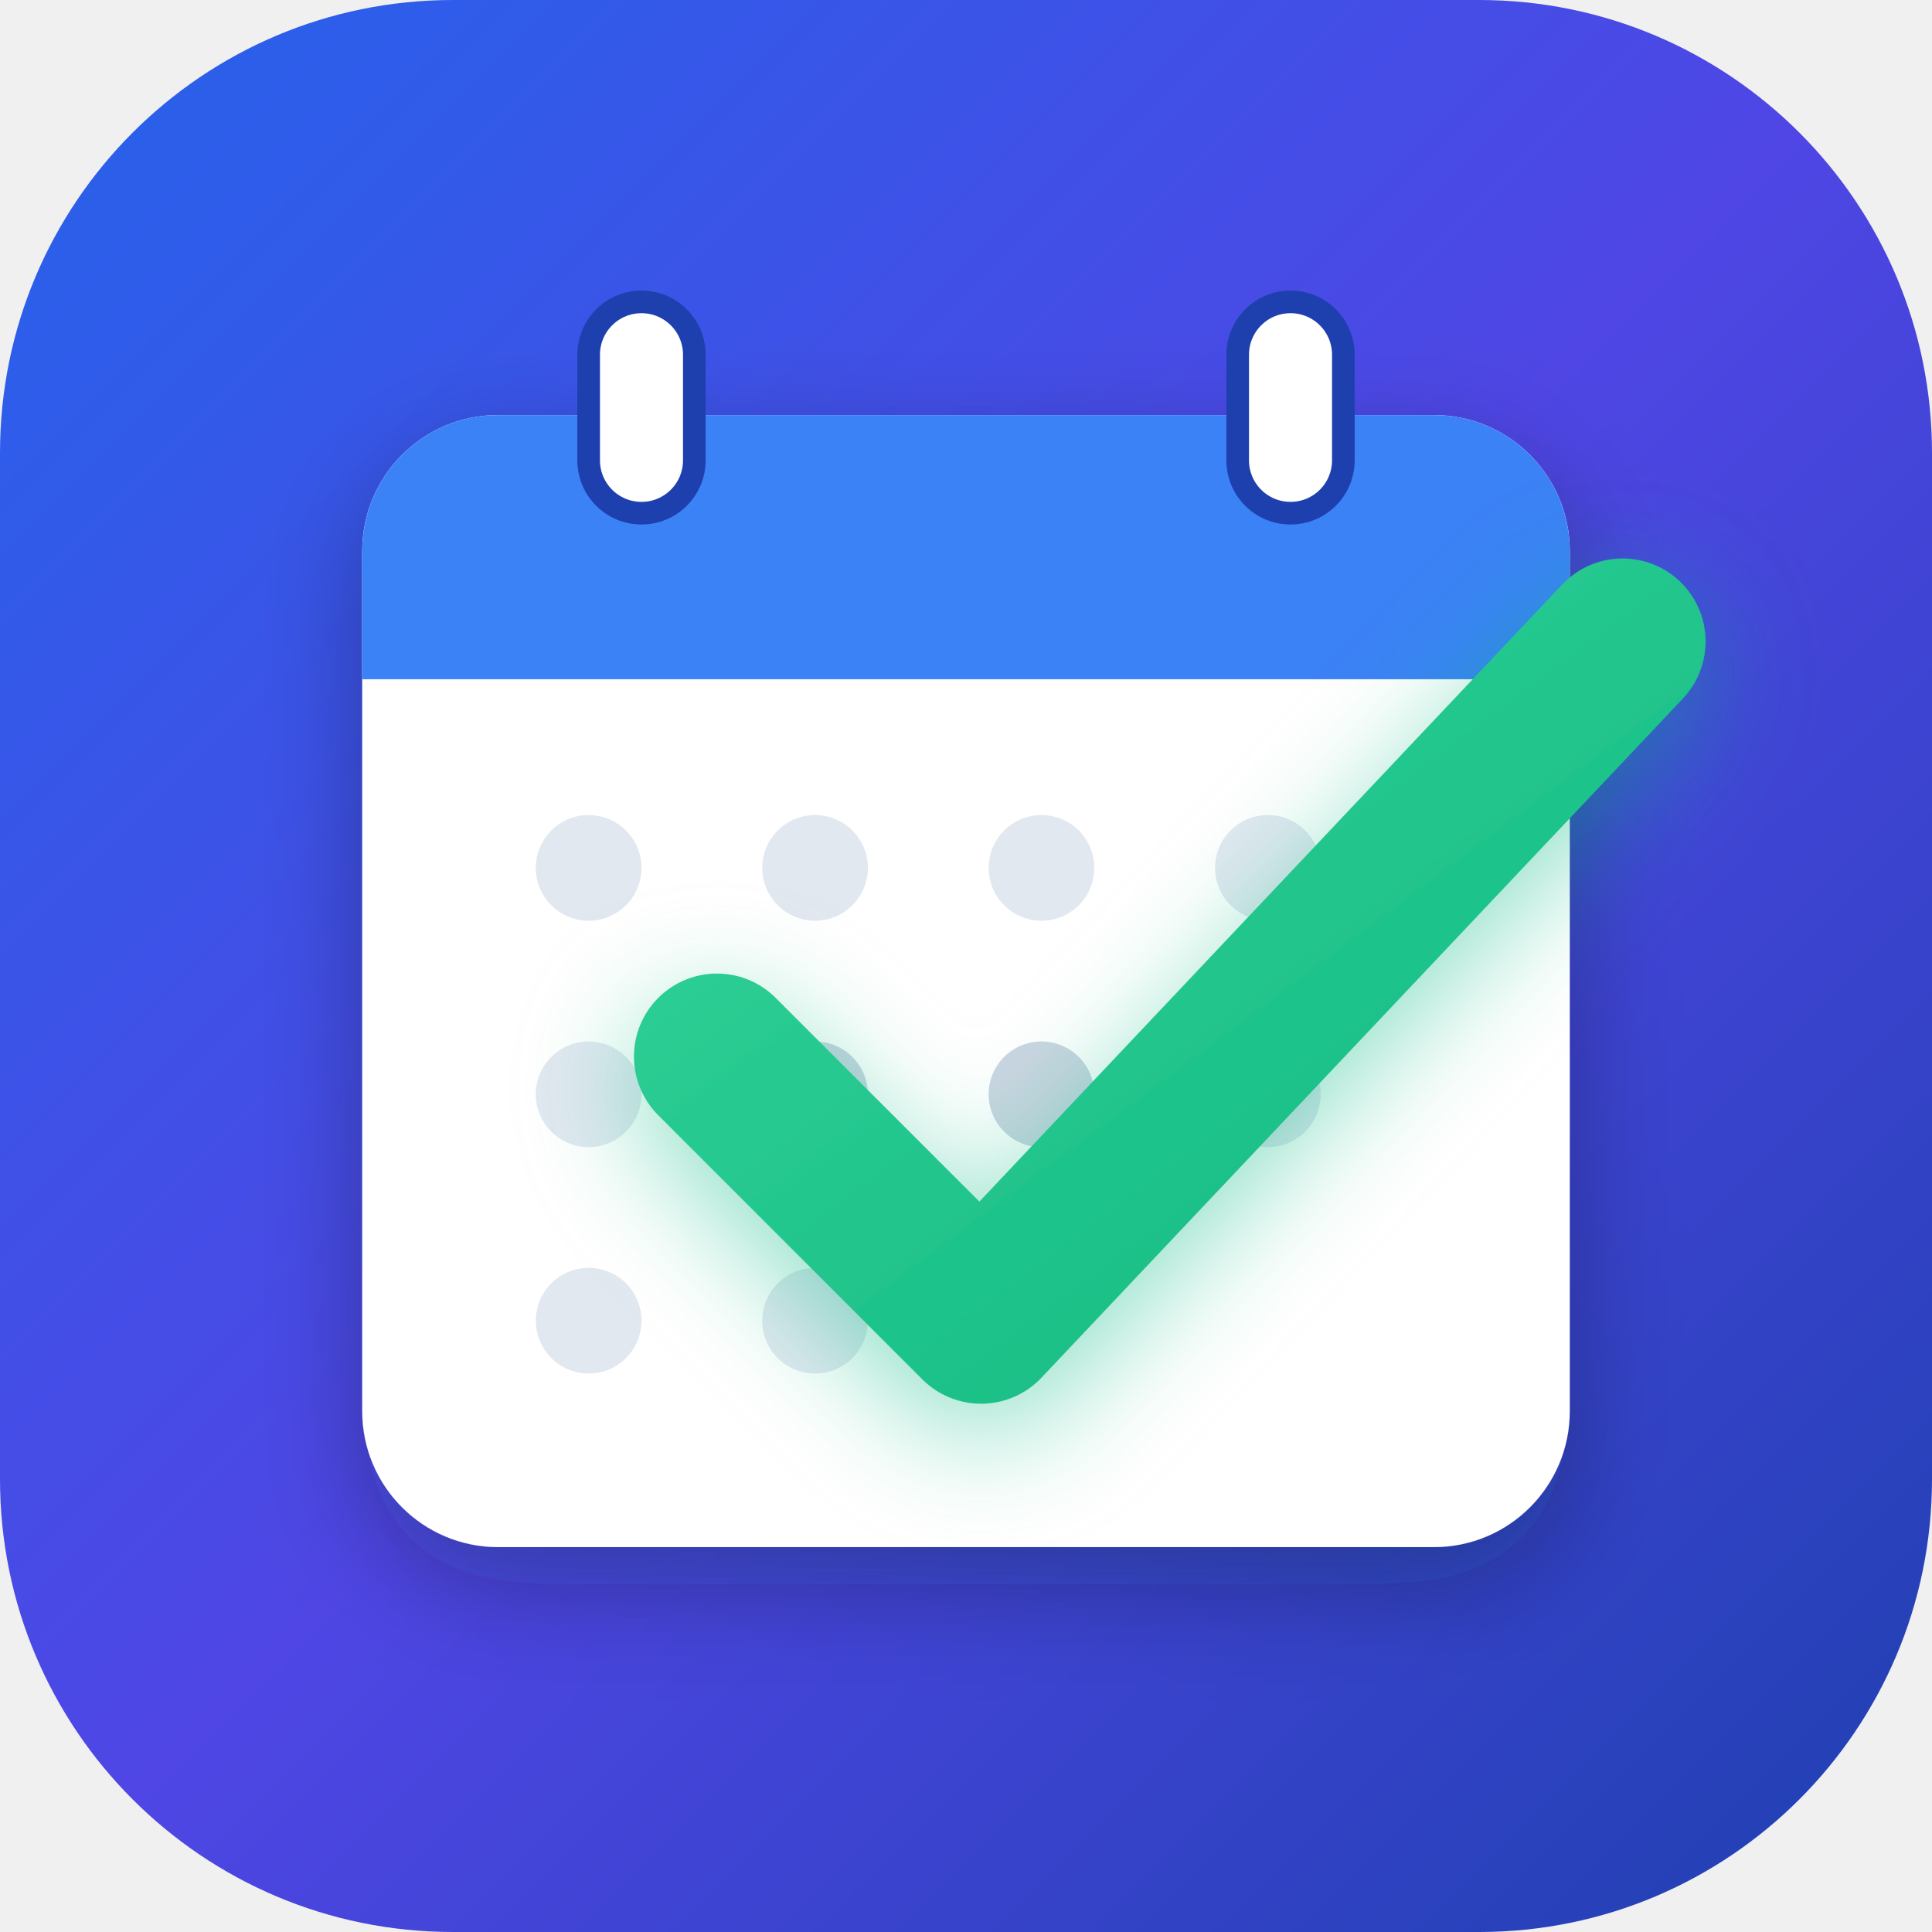
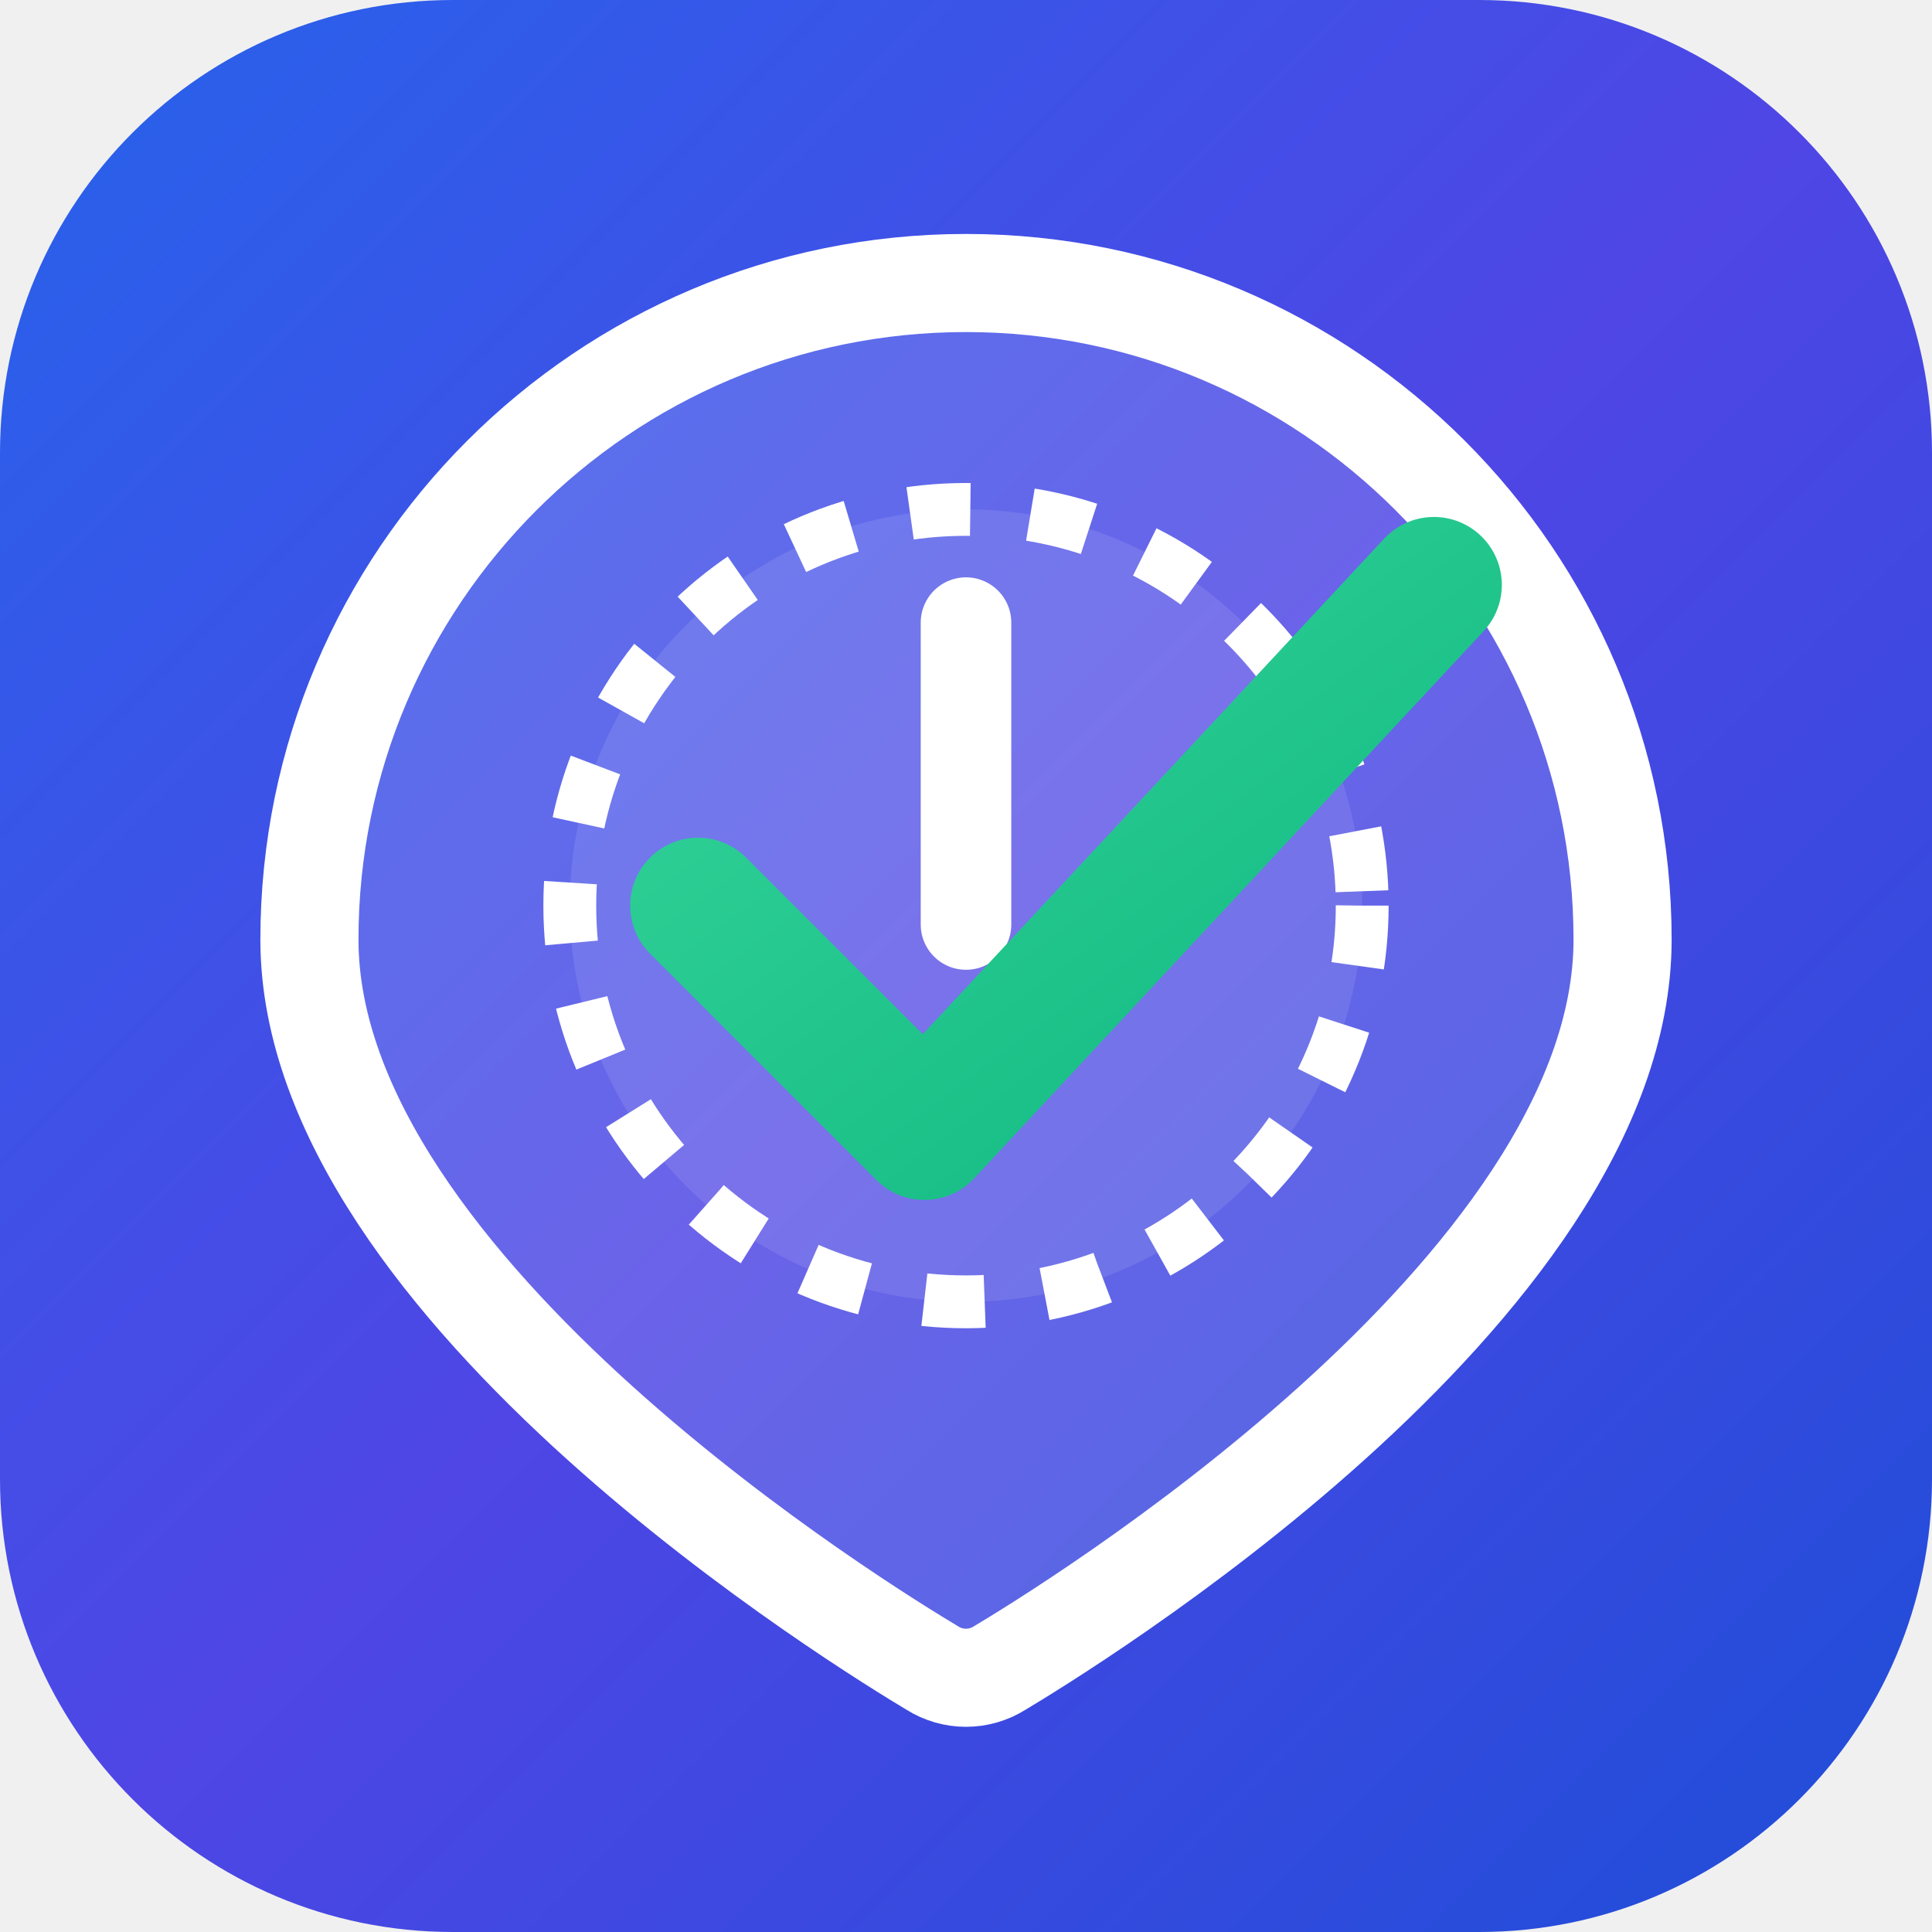
<svg xmlns="http://www.w3.org/2000/svg" width="512" height="512" viewBox="0 0 512 512" fill="none">
  <defs>
-     <linearGradient id="bgGrad" x1="0%" y1="0%" x2="100%" y2="100%">
-       <stop offset="0%" stop-color="#2563EB" />
-       <stop offset="50%" stop-color="#4F46E5" />
-       <stop offset="100%" stop-color="#1E40AF" />
+     <linearGradient id="bg" x1="0%" y1="0%" x2="100%" y2="100%">
+       <stop offset="0%" stop-color="#2563eb" />
+       <stop offset="50%" stop-color="#4f46e5" />
+       <stop offset="100%" stop-color="#1d4ed8" />
    </linearGradient>
-     <linearGradient id="emeraldCheck" x1="0%" y1="0%" x2="100%" y2="100%">
-       <stop offset="0%" stop-color="#34D399" />
-       <stop offset="100%" stop-color="#10B981" />
+     <linearGradient id="checkGrad" x1="0%" y1="0%" x2="100%" y2="100%">
+       <stop offset="0%" stop-color="#34d399" />
+       <stop offset="100%" stop-color="#10b981" />
    </linearGradient>
-     <filter id="cardShadow" x="-10%" y="-10%" width="130%" height="130%">
-       <feDropShadow dx="0" dy="10" stdDeviation="14" flood-color="#0F172A" flood-opacity="0.3" />
-     </filter>
  </defs>
-   <rect width="512" height="512" rx="120" fill="url(#bgGrad)" />
-   <rect x="96" y="110" width="320" height="300" rx="36" fill="white" filter="url(#cardShadow)" />
-   <path d="M96 146C96 126.118 112.118 110 132 110H380C399.882 110 416 126.118 416 146V180H96V146Z" fill="#3B82F6" />
-   <rect x="156" y="80" width="28" height="56" rx="14" fill="white" stroke="#1E40AF" stroke-width="6" />
-   <rect x="328" y="80" width="28" height="56" rx="14" fill="white" stroke="#1E40AF" stroke-width="6" />
-   <circle cx="156" cy="230" r="14" fill="#E2E8F0" />
-   <circle cx="216" cy="230" r="14" fill="#E2E8F0" />
-   <circle cx="276" cy="230" r="14" fill="#E2E8F0" />
-   <circle cx="336" cy="230" r="14" fill="#E2E8F0" />
-   <circle cx="156" cy="290" r="14" fill="#E2E8F0" />
-   <circle cx="216" cy="290" r="14" fill="#CBD5E1" />
-   <circle cx="276" cy="290" r="14" fill="#CBD5E1" />
-   <circle cx="336" cy="290" r="14" fill="#E2E8F0" />
-   <circle cx="156" cy="350" r="14" fill="#E2E8F0" />
-   <circle cx="216" cy="350" r="14" fill="#E2E8F0" />
-   <path d="M190 280L260 350L430 170" stroke="url(#emeraldCheck)" stroke-width="44" stroke-linecap="round" stroke-linejoin="round" style="filter: drop-shadow(0 8px 16px rgba(16,185,129,0.45));" />
+   <rect width="512" height="512" rx="120" fill="url(#bg)" />
+   <path d="M256 75C160 75 82 153 82 249C82 342 232 433 247 442C252.5 445.5 259.5 445.5 265 442C280 433 430 342 430 249C430 153 352 75 256 75Z" fill="white" fill-opacity="0.16" stroke="white" stroke-width="26" stroke-linecap="round" stroke-linejoin="round" />
+   <circle cx="256" cy="240" r="105" fill="white" fill-opacity="0.1" stroke="white" stroke-width="14" stroke-dasharray="16 16" />
+   <path d="M256 165V245" stroke="white" stroke-width="24" stroke-linecap="round" />
+   <path d="M185 240L245 300L380 155" stroke="url(#checkGrad)" stroke-width="36" stroke-linecap="round" stroke-linejoin="round" />
</svg>
